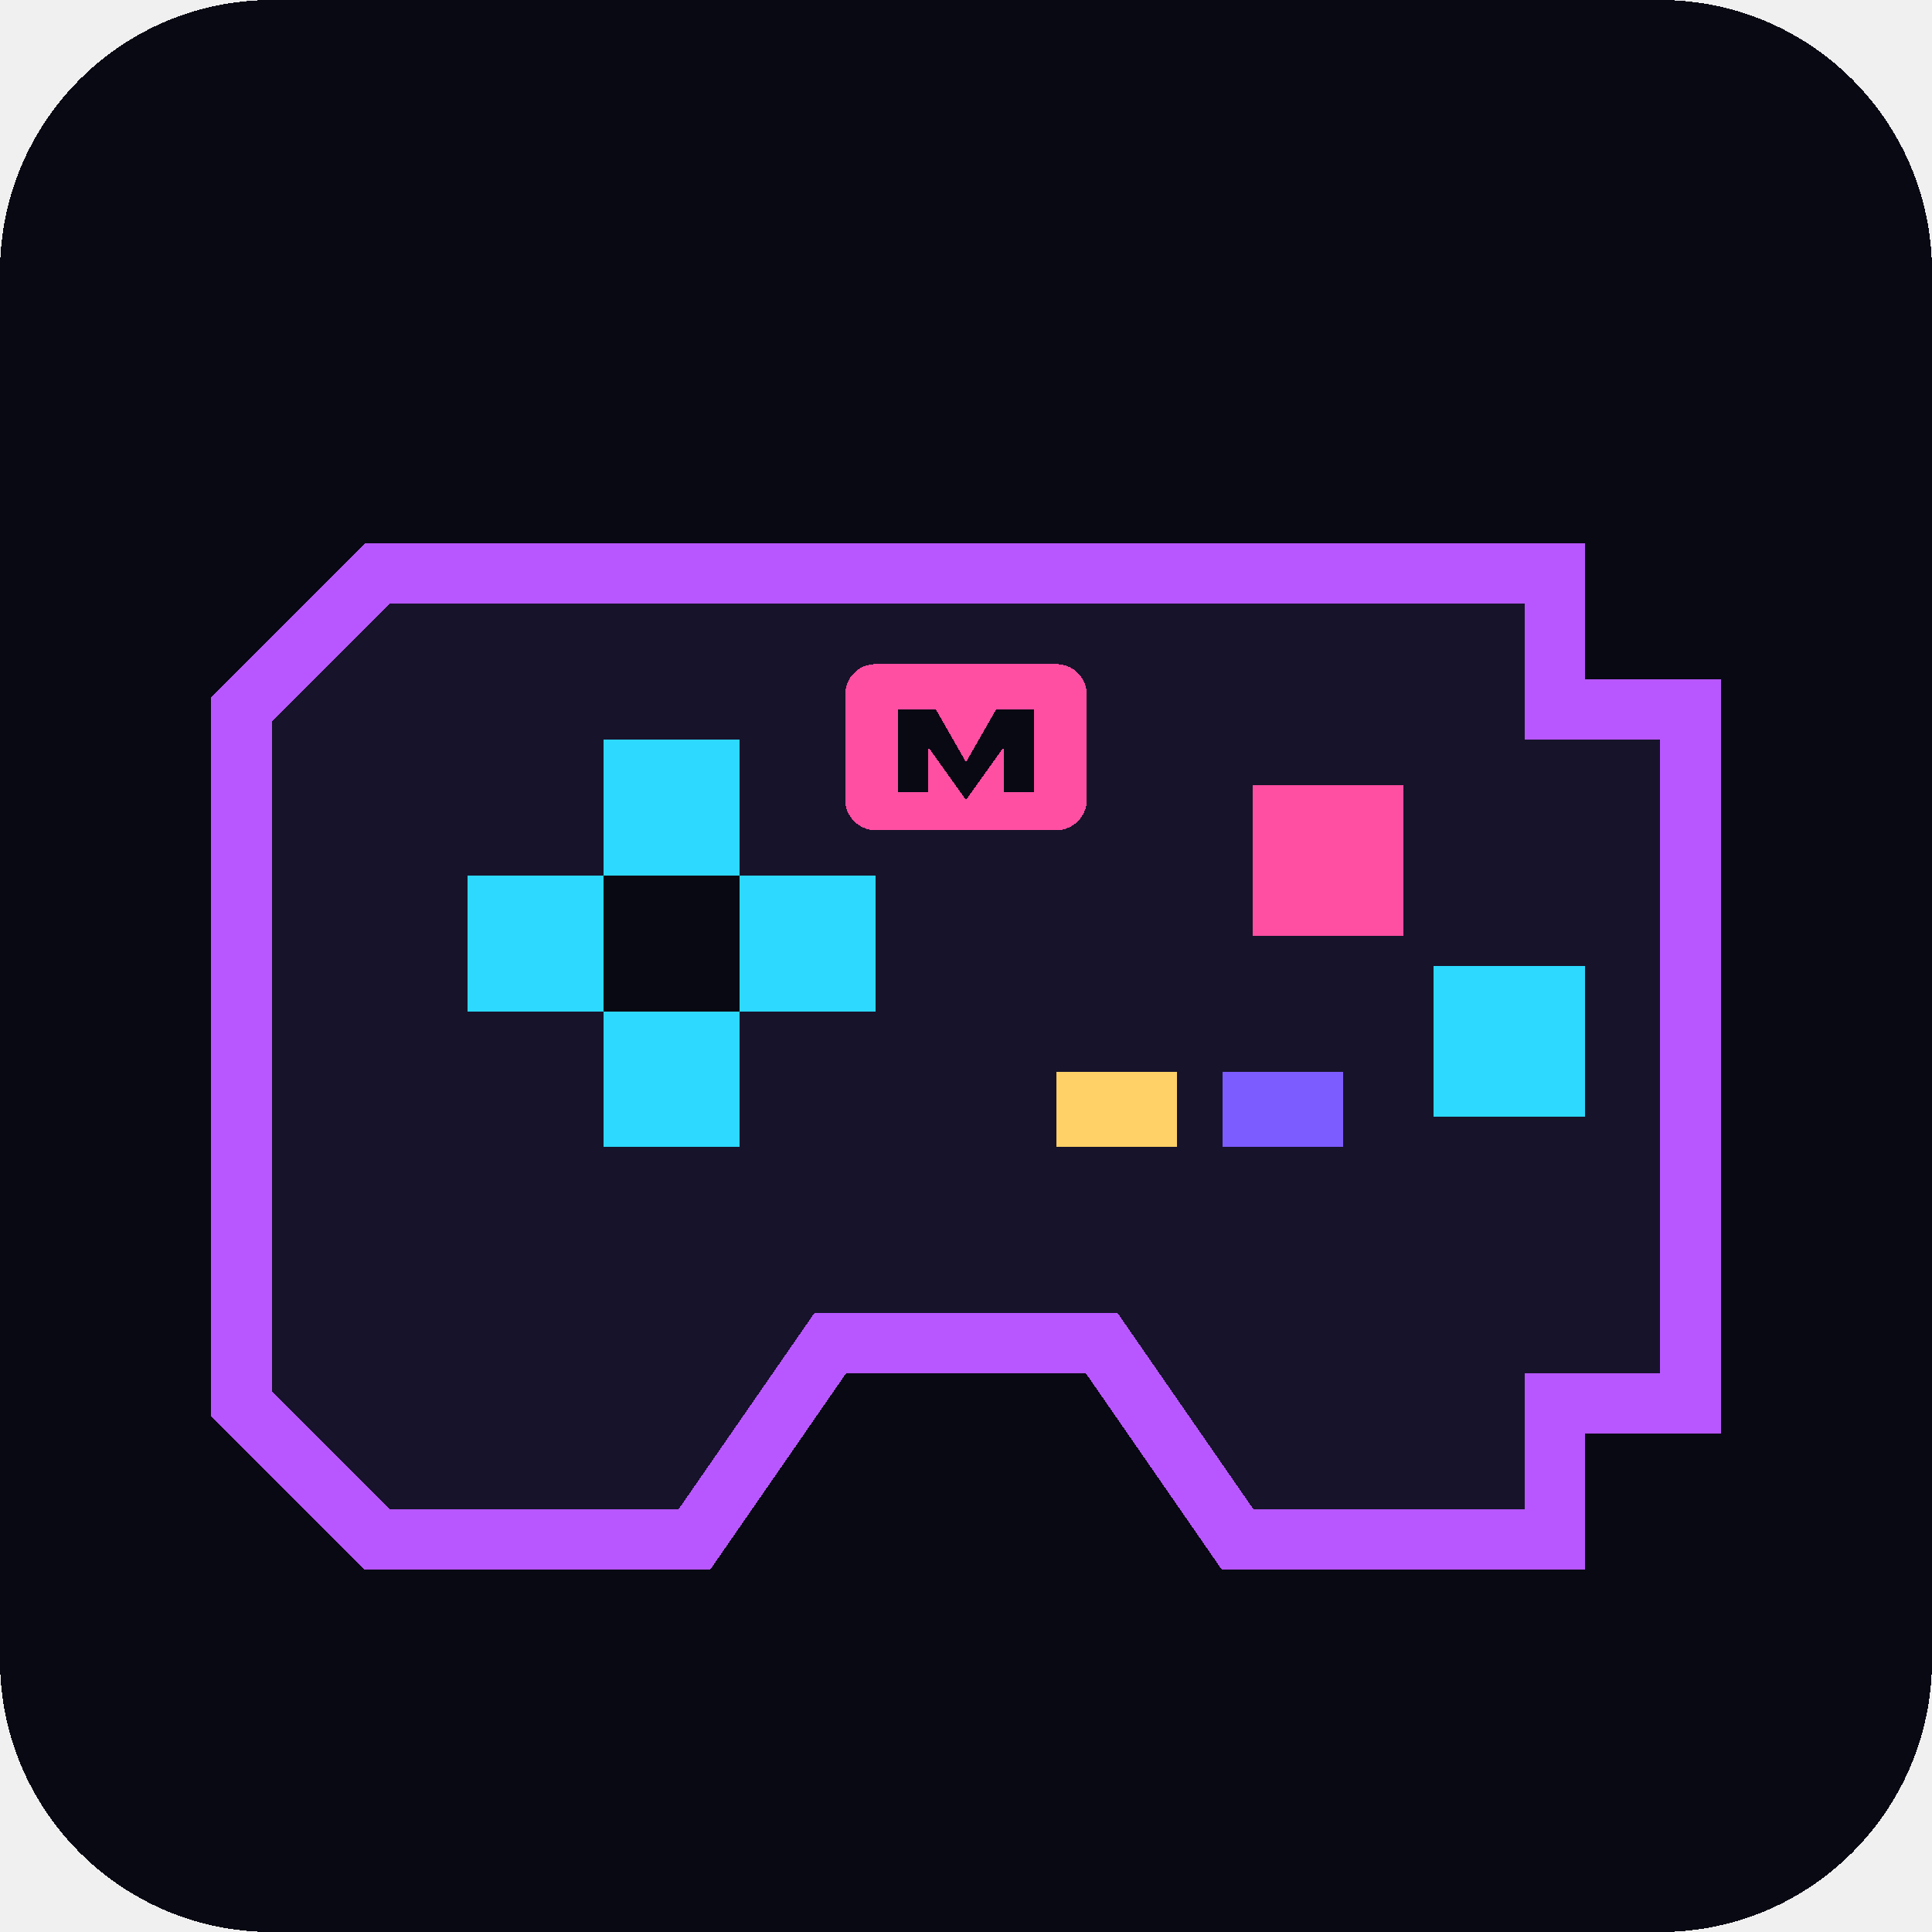
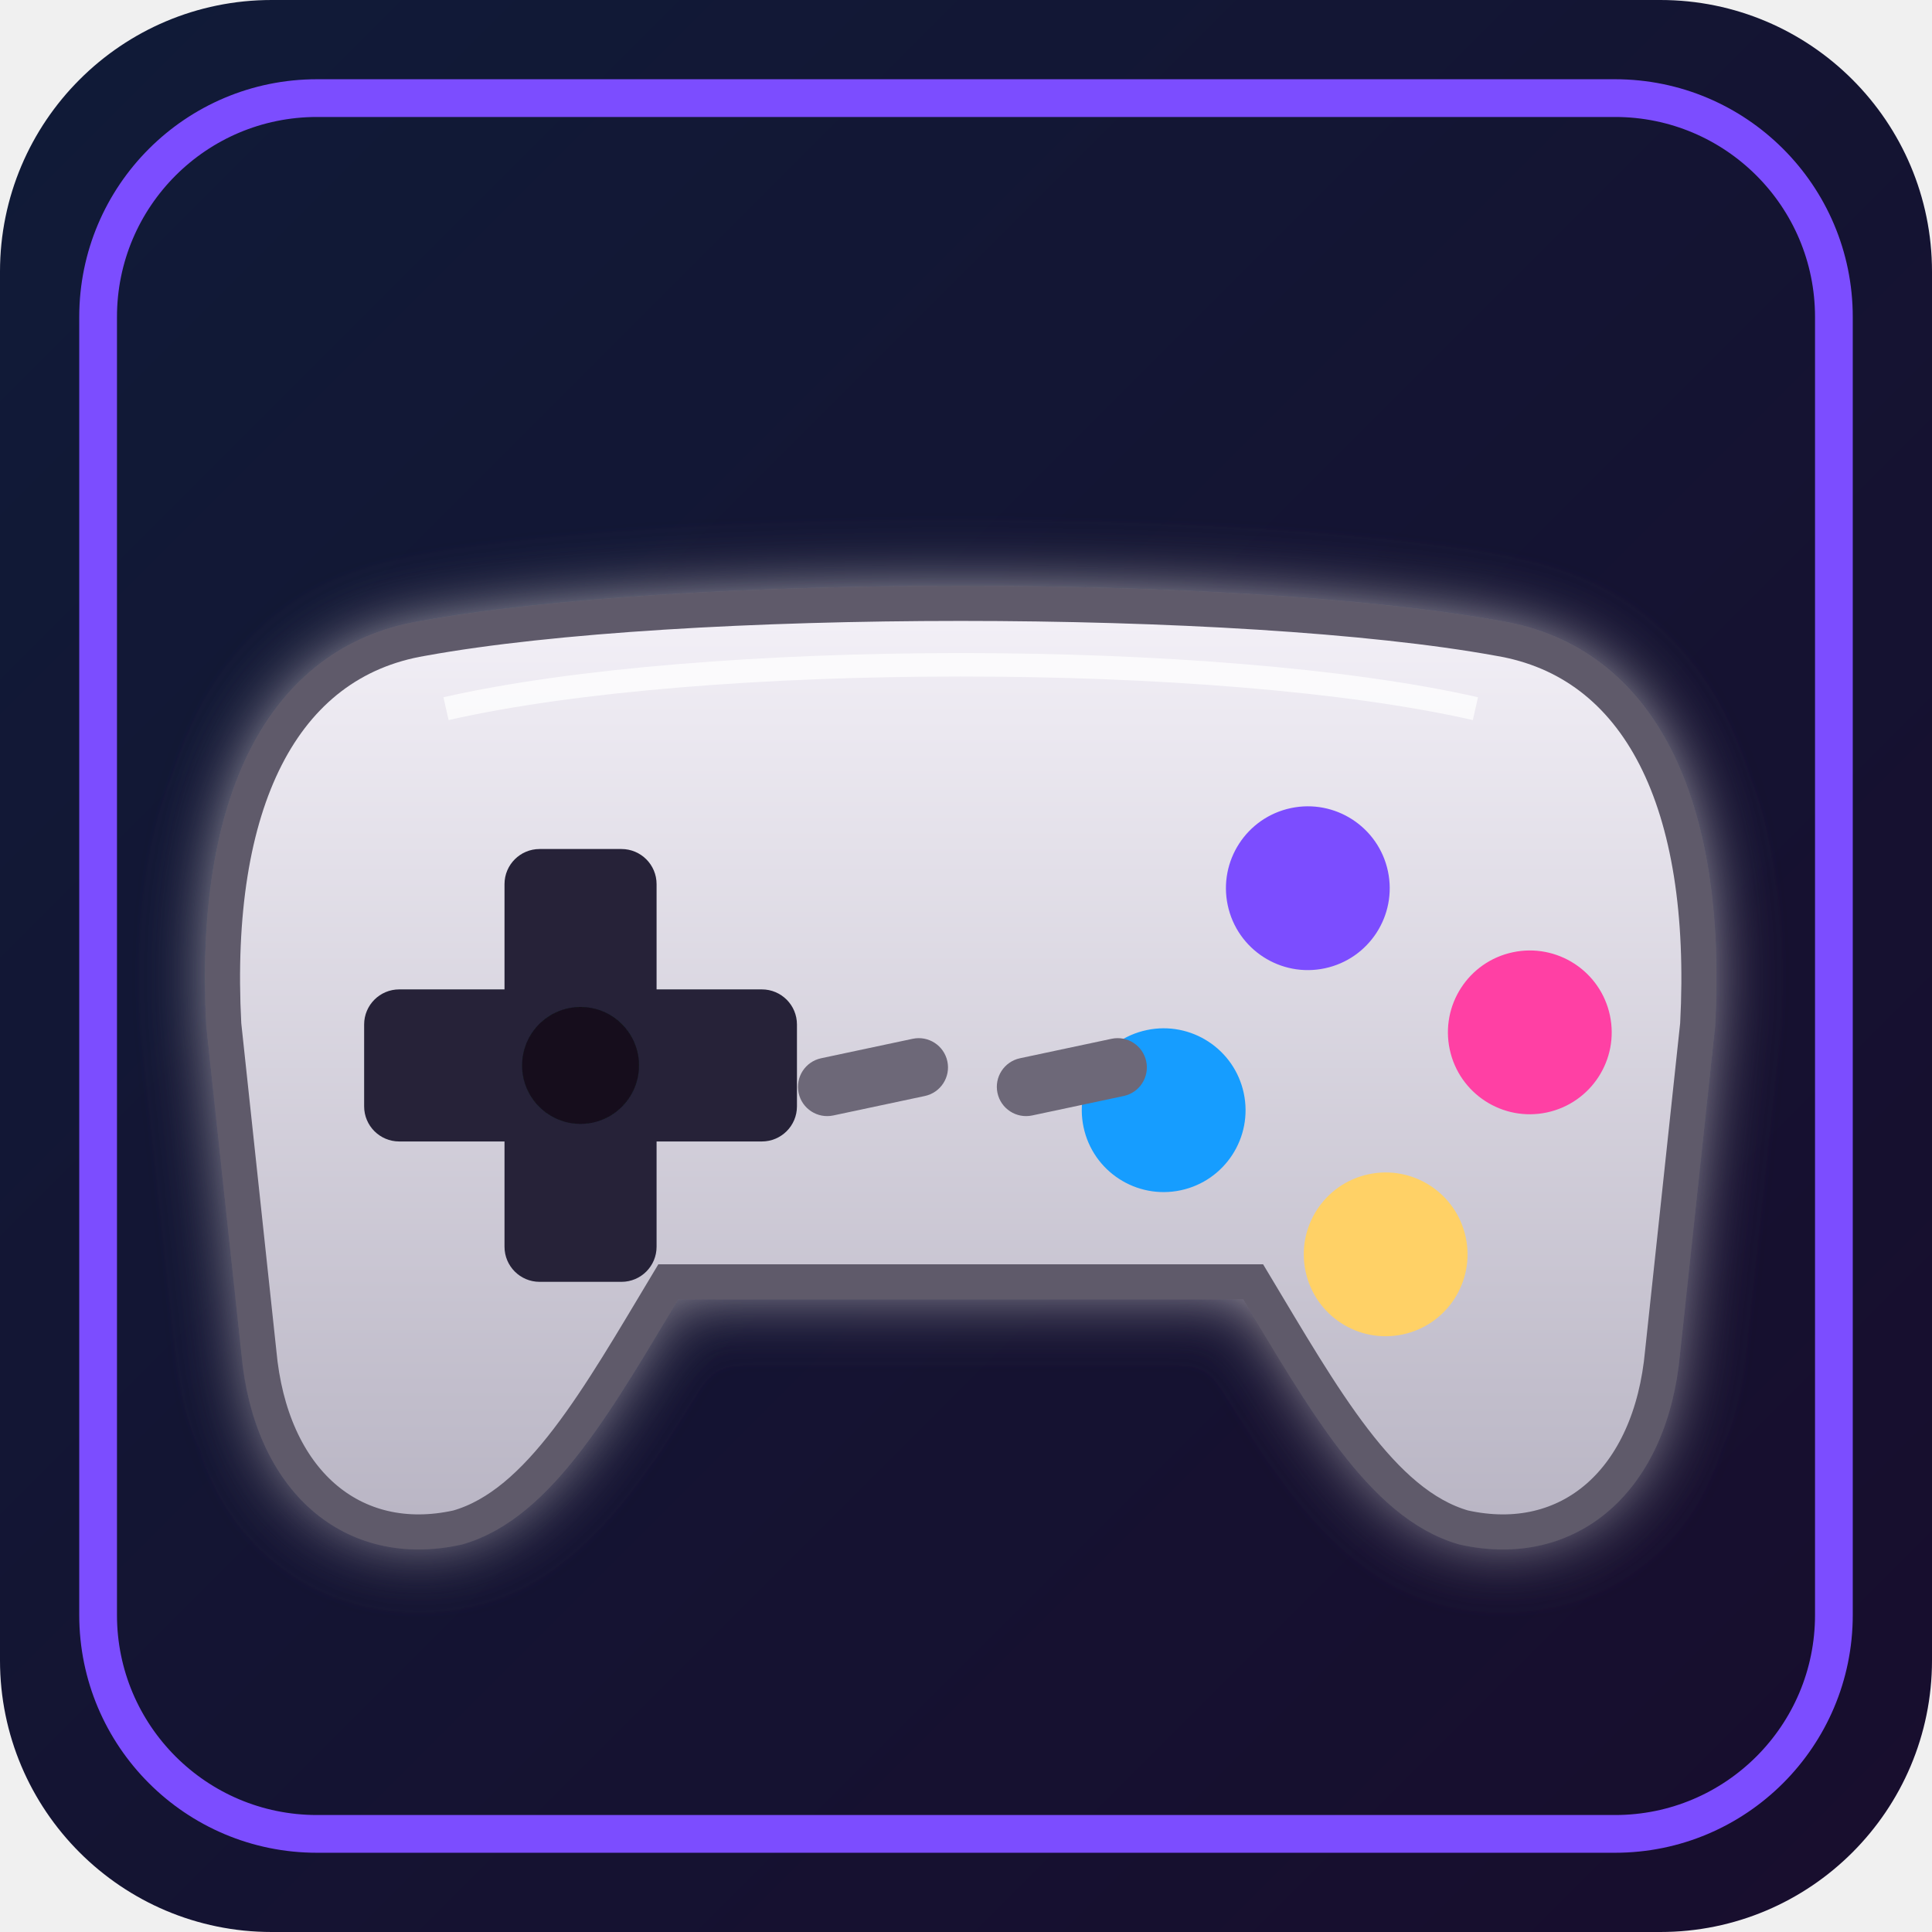
- <svg xmlns="http://www.w3.org/2000/svg" viewBox="0 0 256 256" shape-rendering="crispEdges">
-   <rect width="256" height="256" rx="36" fill="#090914" />
-   <path d="M50 76h156v18h18v92h-18v18h-42l-18-26H110l-18 26H50l-18-18V94z" fill="#17132b" stroke="#b857ff" stroke-width="8" />
-   <rect x="62" y="116" width="54" height="18" fill="#2dd9ff" />
-   <rect x="80" y="98" width="18" height="54" fill="#2dd9ff" />
-   <rect x="80" y="116" width="18" height="18" fill="#090914" />
-   <rect x="166" y="104" width="20" height="20" fill="#ff4fa3" />
-   <rect x="190" y="128" width="20" height="20" fill="#2dd9ff" />
-   <rect x="140" y="142" width="16" height="10" fill="#ffd166" />
-   <rect x="162" y="142" width="16" height="10" fill="#7d5cff" />
-   <rect x="112" y="88" width="32" height="22" rx="4" fill="#ff4fa3" />
-   <path d="M119 94h5l4 7 4-7h5v11h-4v-6l-5 7-5-7v6h-4z" fill="#090914" />
+ <svg xmlns="http://www.w3.org/2000/svg" viewBox="0 0 256 256">
+   <defs>
+     <linearGradient id="bg" x1="0" y1="0" x2="1" y2="1">
+       <stop stop-color="#101b38" />
+       <stop offset="1" stop-color="#180d2d" />
+     </linearGradient>
+     <linearGradient id="pad" x1="0" y1="0" x2="0" y2="1">
+       <stop stop-color="#f3f0f7" />
+       <stop offset="1" stop-color="#b9b5c4" />
+     </linearGradient>
+     <filter id="glow" x="-25%" y="-25%" width="150%" height="150%">
+       <feGaussianBlur stdDeviation="3" result="b" />
+       <feMerge>
+         <feMergeNode in="b" />
+         <feMergeNode in="SourceGraphic" />
+       </feMerge>
+     </filter>
+   </defs>
+   <rect width="256" height="256" rx="36" fill="url(#bg)" />
+   <rect x="13" y="13" width="230" height="230" rx="29" fill="none" stroke="#7c4dff" stroke-width="5" />
+   <g transform="translate(25 66) scale(1.55)" filter="url(#glow)">
+     <path d="M20 12C8 14 2 26 3 45l3 28c1 11 8 17 17 15 7-2 12-11 18-21h50c6 10 11 19 18 21 9 2 16-4 17-15l3-28c1-19-5-31-17-33-22-4-70-4-92 0Z" fill="url(#pad)" stroke="#5e5a6a" stroke-width="3" />
+     <path d="M22 18c22-5 66-5 88 0" fill="none" stroke="#fff" stroke-opacity=".75" stroke-width="2" />
+     <g fill="#252338">
+       <rect x="27" y="30" width="13" height="37" rx="3" />
+       <rect x="15" y="42" width="37" height="13" rx="3" />
+       <circle cx="33.5" cy="48.5" r="5" fill="#12111c" />
+     </g>
+     <g transform="rotate(-12 99 49)">
+       <circle cx="99" cy="33" r="7" fill="#7c4dff" />
+       <circle cx="115" cy="49" r="7" fill="#ff3fa4" />
+       <circle cx="83" cy="49" r="7" fill="#159dff" />
+       <circle cx="99" cy="65" r="7" fill="#ffd166" />
+     </g>
+     <g fill="#6d6878">
+       <rect x="52" y="47" width="13" height="5" rx="2.5" transform="rotate(-12 58.5 49.5)" />
+       <rect x="69" y="47" width="13" height="5" rx="2.5" transform="rotate(-12 75.5 49.5)" />
+     </g>
+   </g>
</svg>
